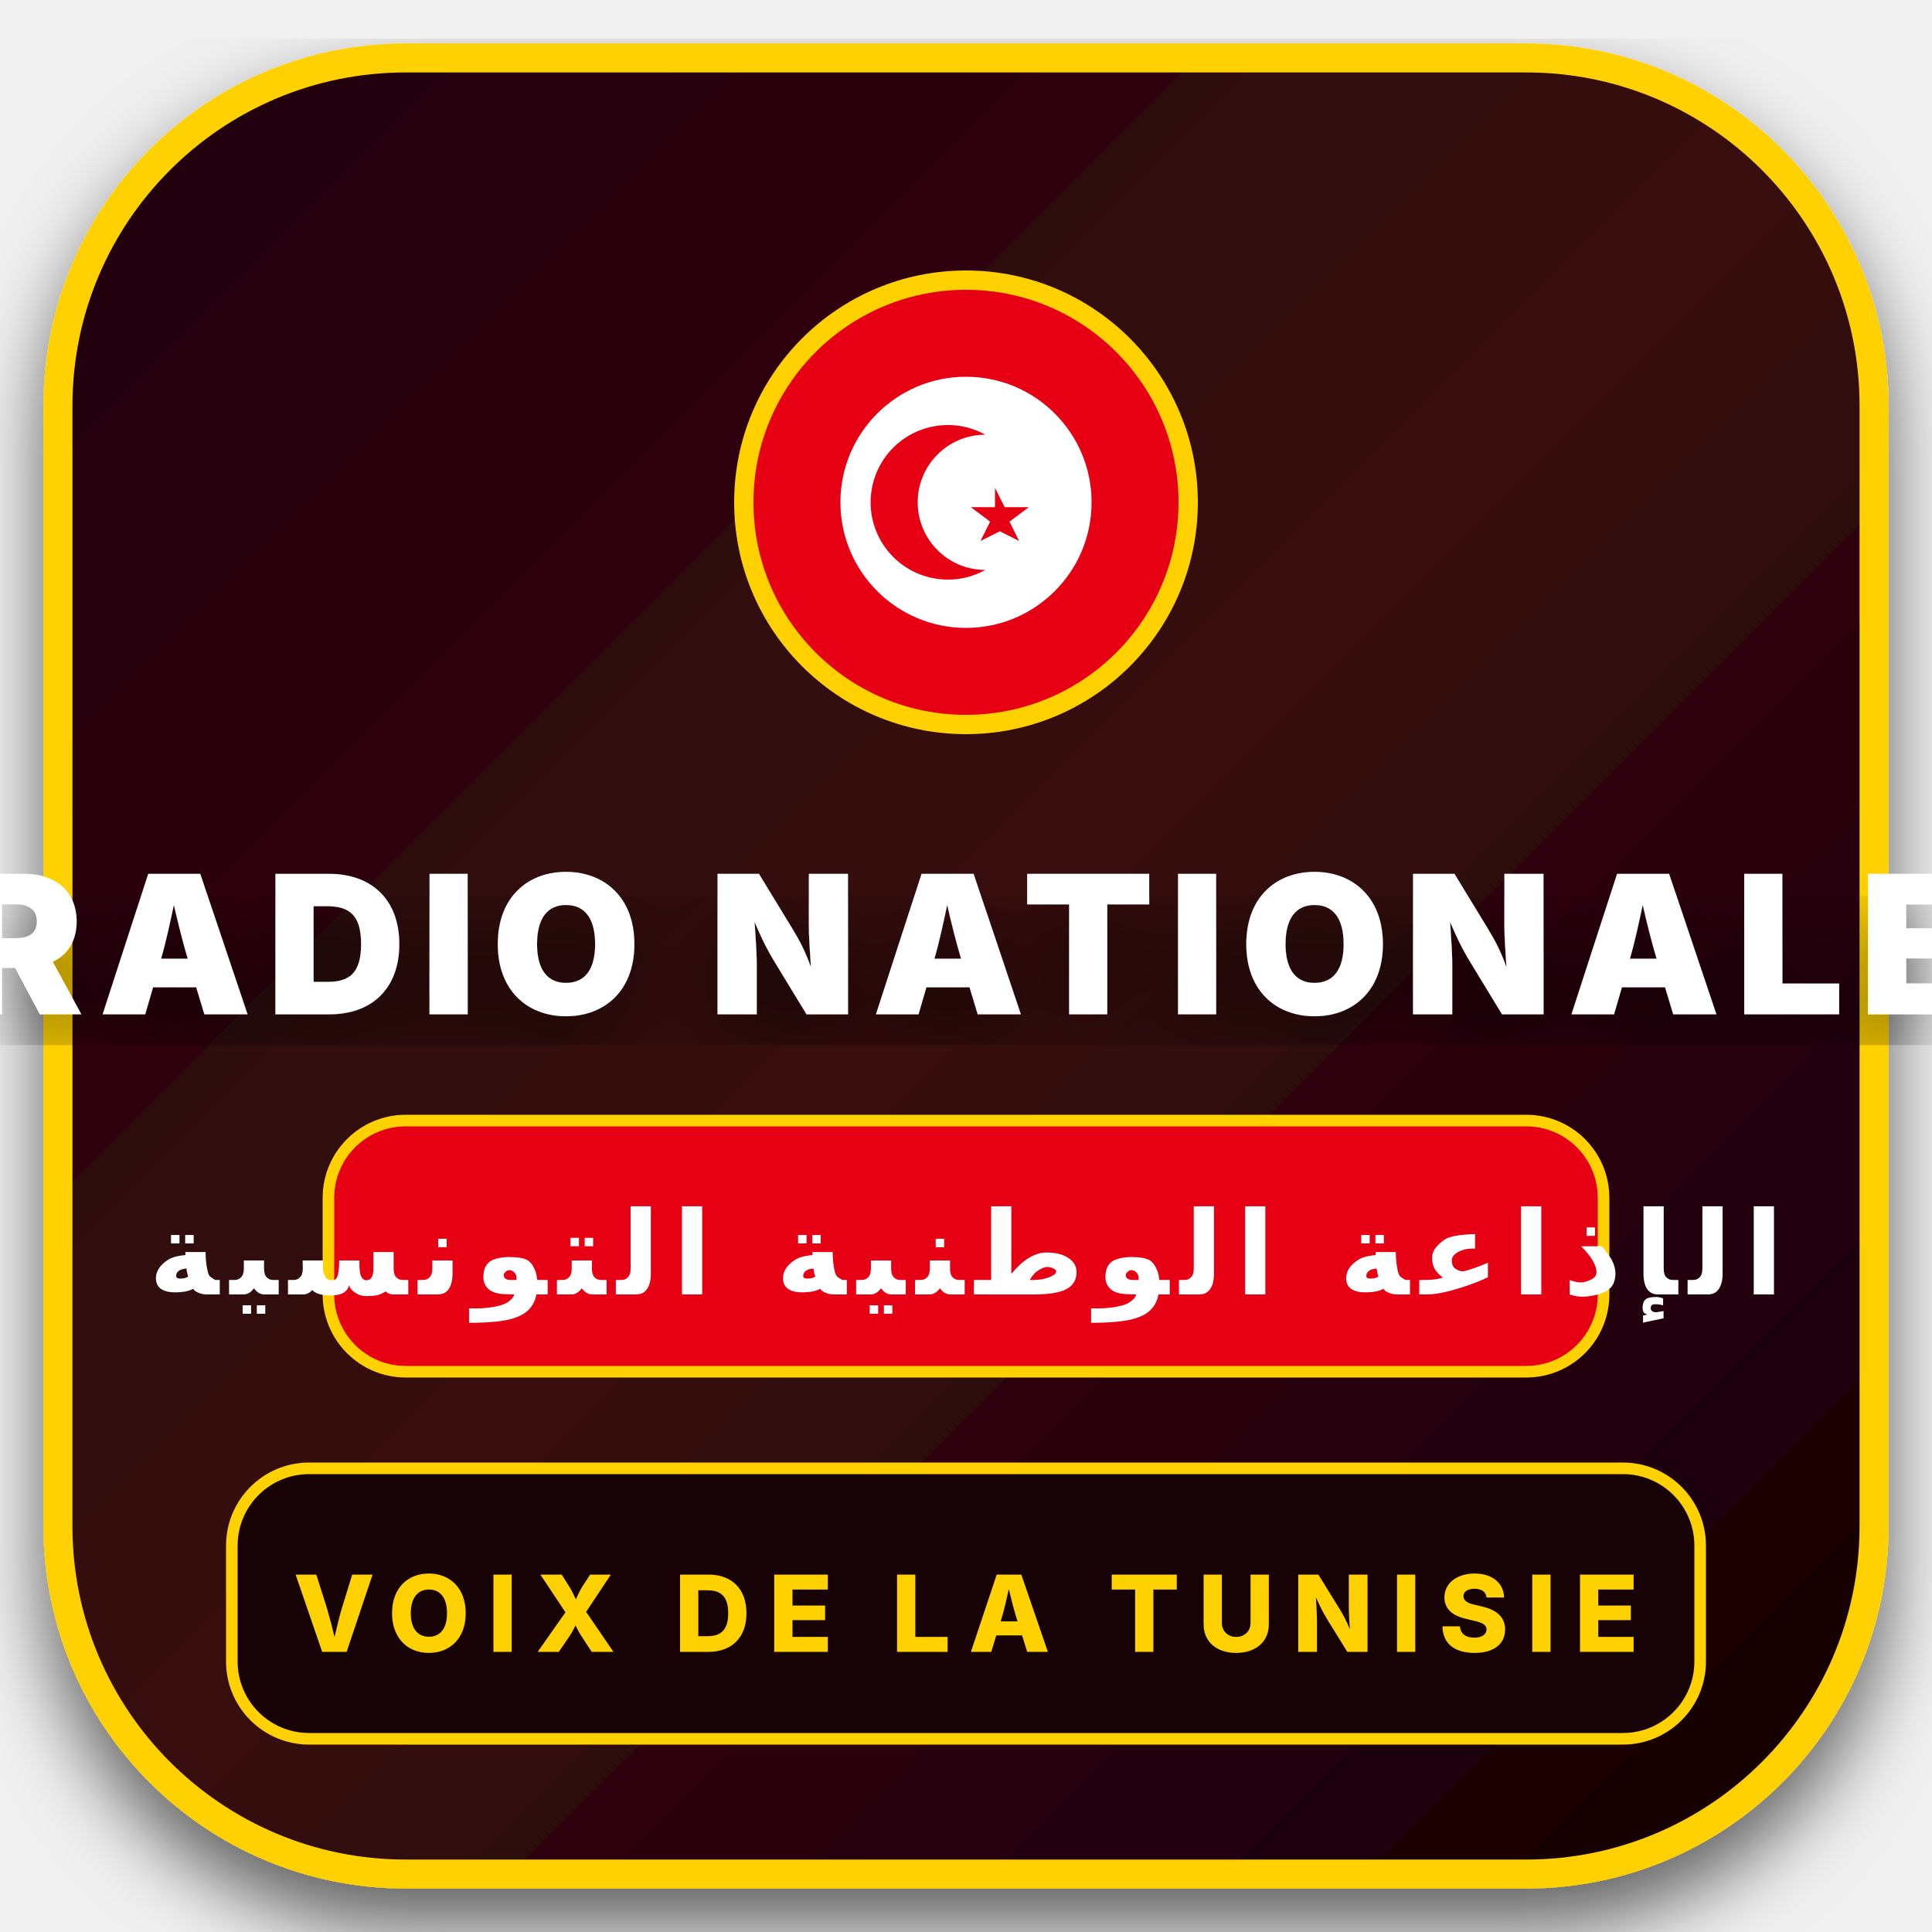
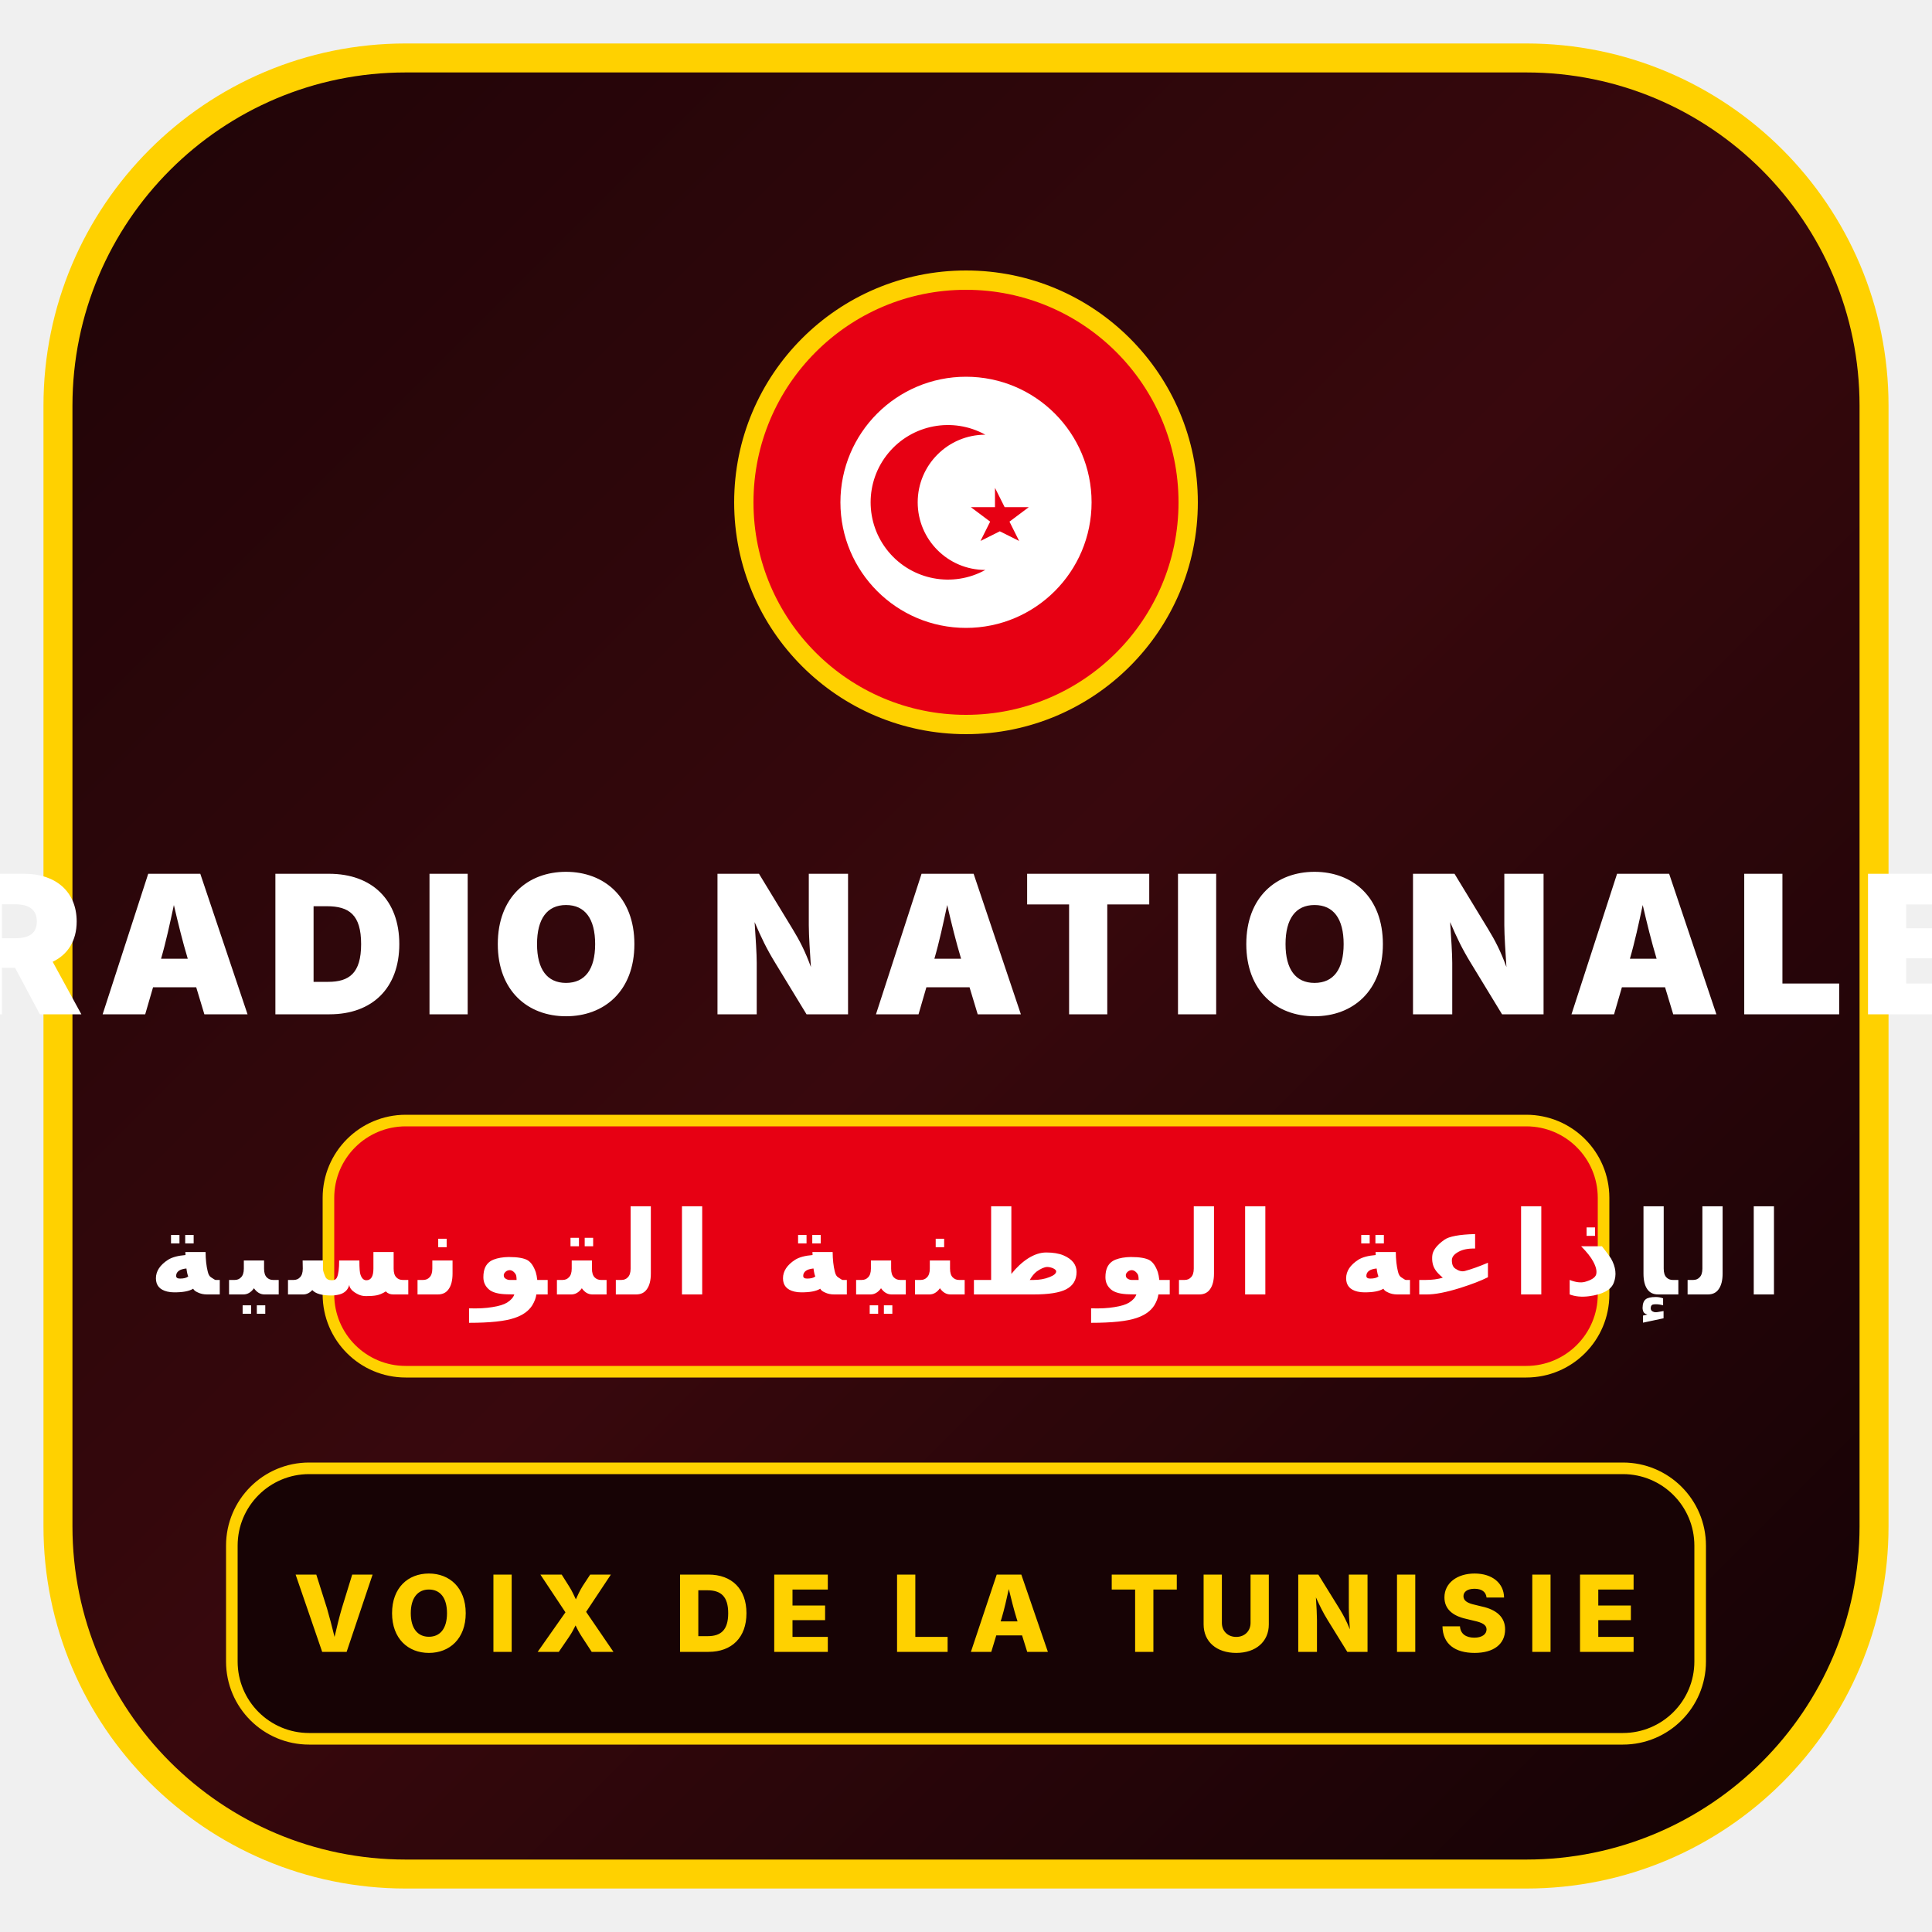
<svg xmlns="http://www.w3.org/2000/svg" viewBox="0 0 200 200" width="100%" height="100%">
  <defs>
    <linearGradient id="natBg" x1="0%" y1="0%" x2="100%" y2="100%">
      <stop offset="0%" stop-color="#1f0407" />
      <stop offset="50%" stop-color="#38080d" />
      <stop offset="100%" stop-color="#120204" />
    </linearGradient>
    <linearGradient id="natGold" x1="0%" y1="0%" x2="100%" y2="0%">
      <stop offset="0%" stop-color="#FFD100" />
      <stop offset="50%" stop-color="#FFA000" />
      <stop offset="100%" stop-color="#E70013" />
    </linearGradient>
-     <filter id="natShadow" x="-10%" y="-10%" width="130%" height="130%">
-       <feDropShadow dx="0" dy="4" stdDeviation="4" flood-color="#000000" flood-opacity="0.6" />
-     </filter>
  </defs>
-   <rect x="6" y="6" width="188" height="188" rx="36" fill="url(#natBg)" stroke="#FFD100" stroke-width="3" filter="url(#natShadow)" />
+   <rect x="6" y="6" width="188" height="188" rx="36" fill="url(#natBg)" stroke="#FFD100" stroke-width="3" />
  <g transform="translate(100, 52)">
    <circle cx="0" cy="0" r="23" fill="#E70013" stroke="#FFD100" stroke-width="2" />
    <circle cx="0" cy="0" r="13" fill="#FFFFFF" />
    <path d="M 2 -7 A 8 8 0 1 0 2 7 A 6.5 6.5 0 1 1 2 -7 Z" fill="#E70013" />
    <polygon points="3,-1.5 4,0.5 6.5,0.5 4.5,2 5.5,4 3.5,3 1.5,4 2.5,2 0.5,0.5 3,0.5" fill="#E70013" />
  </g>
-   <text x="100" y="105" fill="#FFFFFF" font-family="'Inter', -apple-system, sans-serif" font-weight="900" font-size="20" letter-spacing="1.5" text-anchor="middle" filter="url(#natShadow)">RADIO NATIONALE</text>
+   <text x="100" y="105" fill="#FFFFFF" font-family="'Inter', -apple-system, sans-serif" font-weight="900" font-size="20" letter-spacing="1.5" text-anchor="middle">RADIO NATIONALE</text>
  <rect x="34" y="116" width="132" height="26" rx="8" fill="#E70013" stroke="#FFD100" stroke-width="1.2" />
  <text x="100" y="134" fill="#FFFFFF" font-family="'Inter', sans-serif" font-weight="900" font-size="12" letter-spacing="1.2" text-anchor="middle">الإذاعة الوطنية التونسية</text>
  <rect x="24" y="152" width="152" height="28" rx="8" fill="#170305" stroke="#FFD100" stroke-width="1.2" />
  <text x="100" y="171" fill="#FFD100" font-family="'Inter', sans-serif" font-weight="800" font-size="11" letter-spacing="1.8" text-anchor="middle">VOIX DE LA TUNISIE</text>
</svg>
